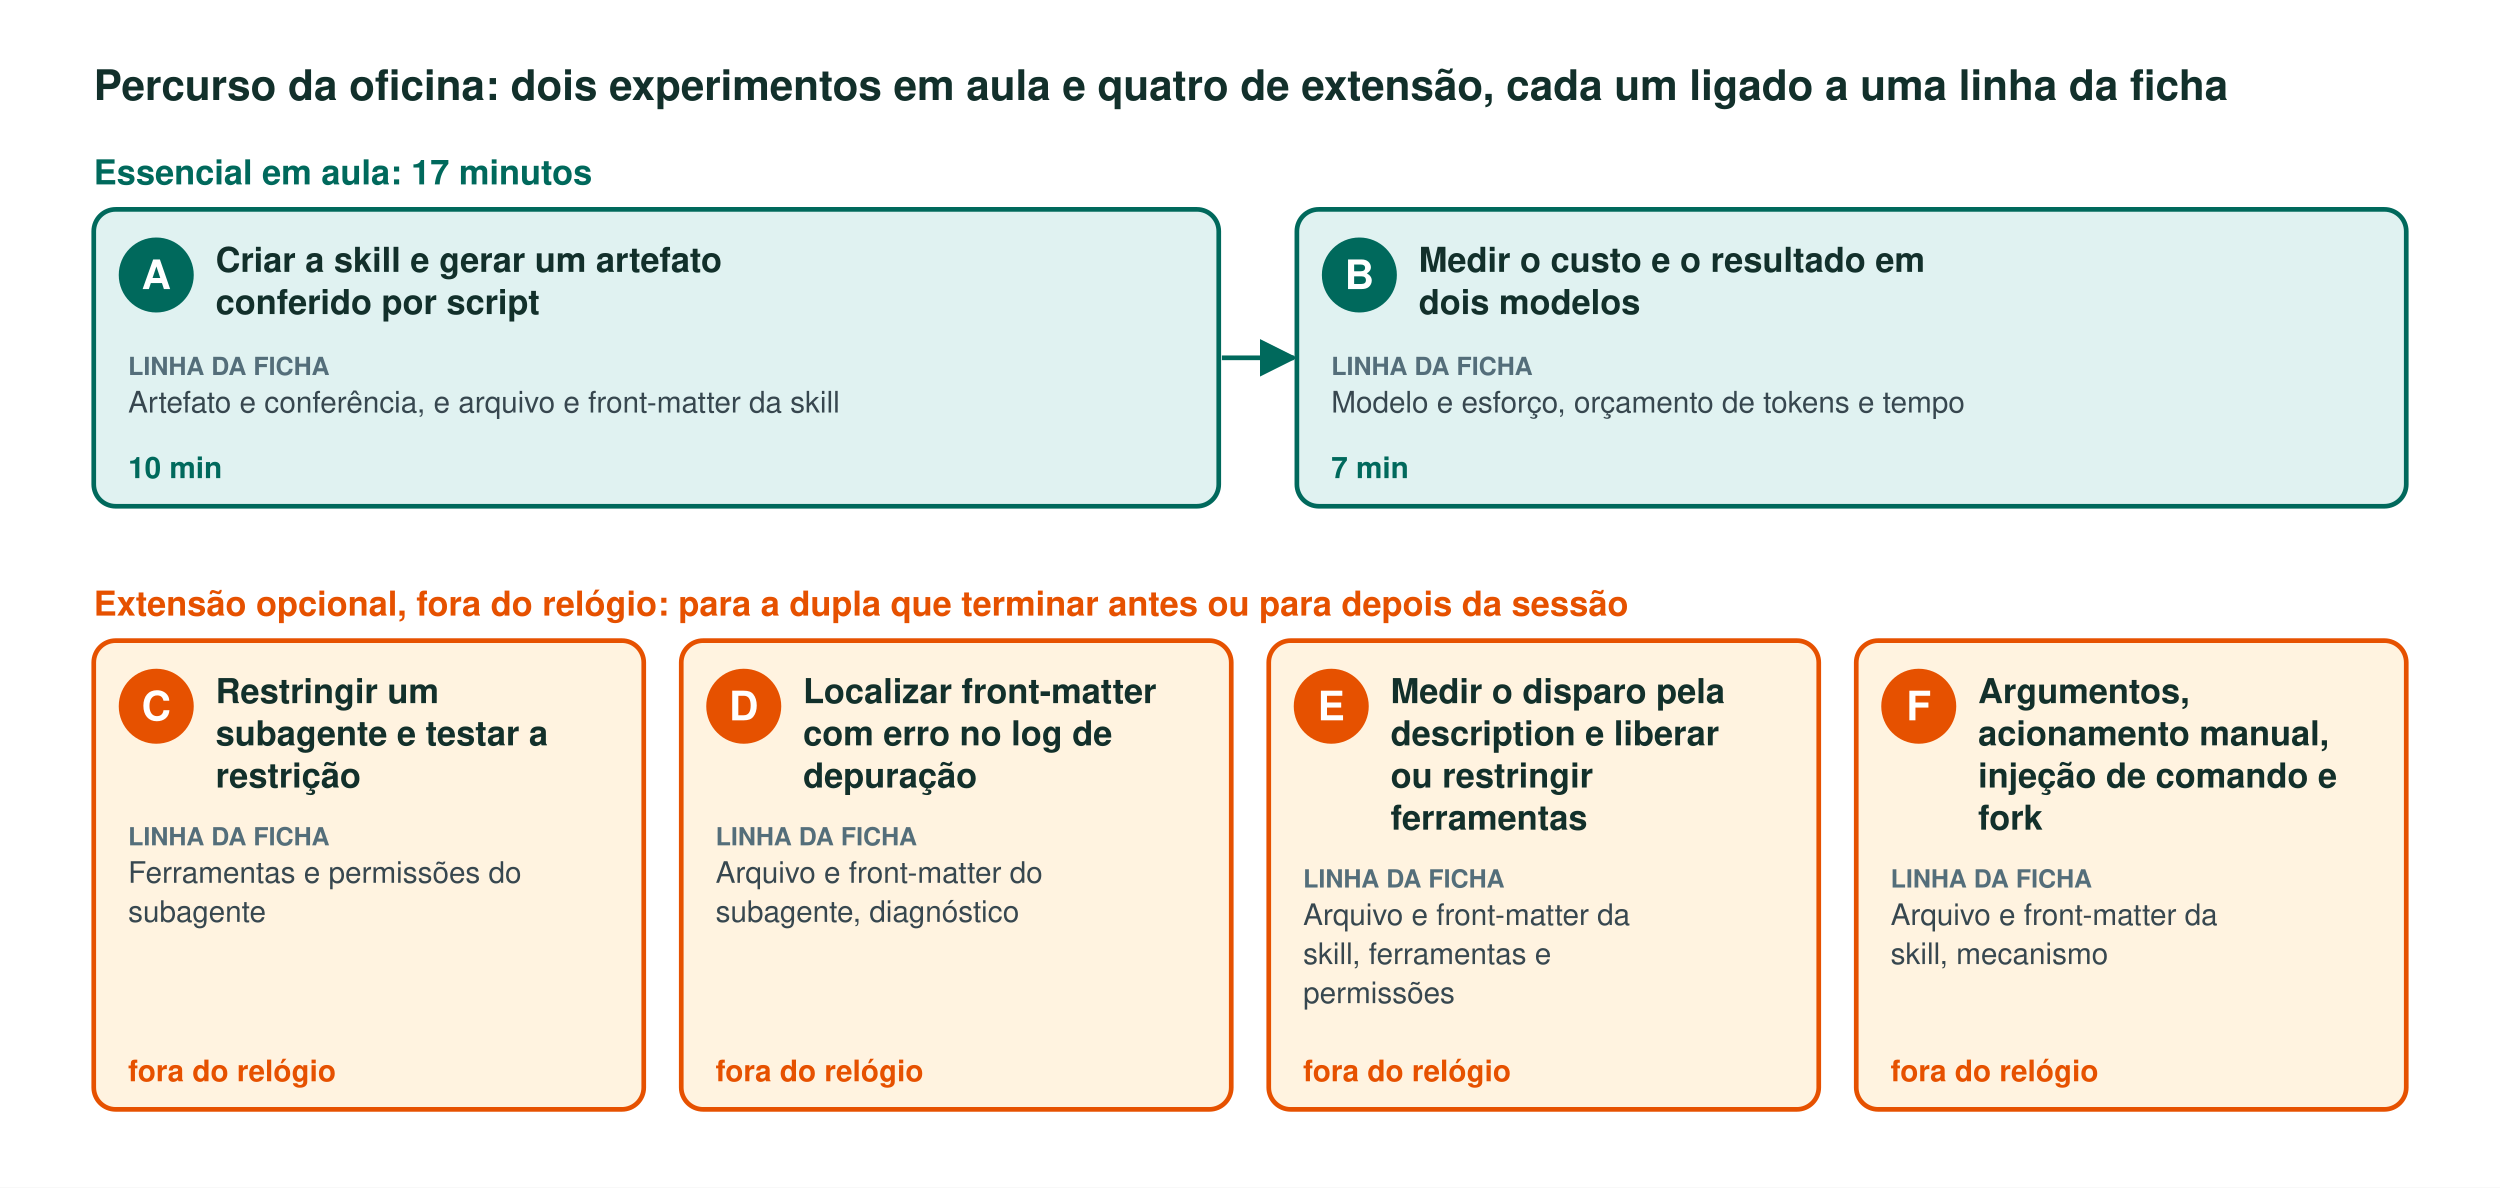
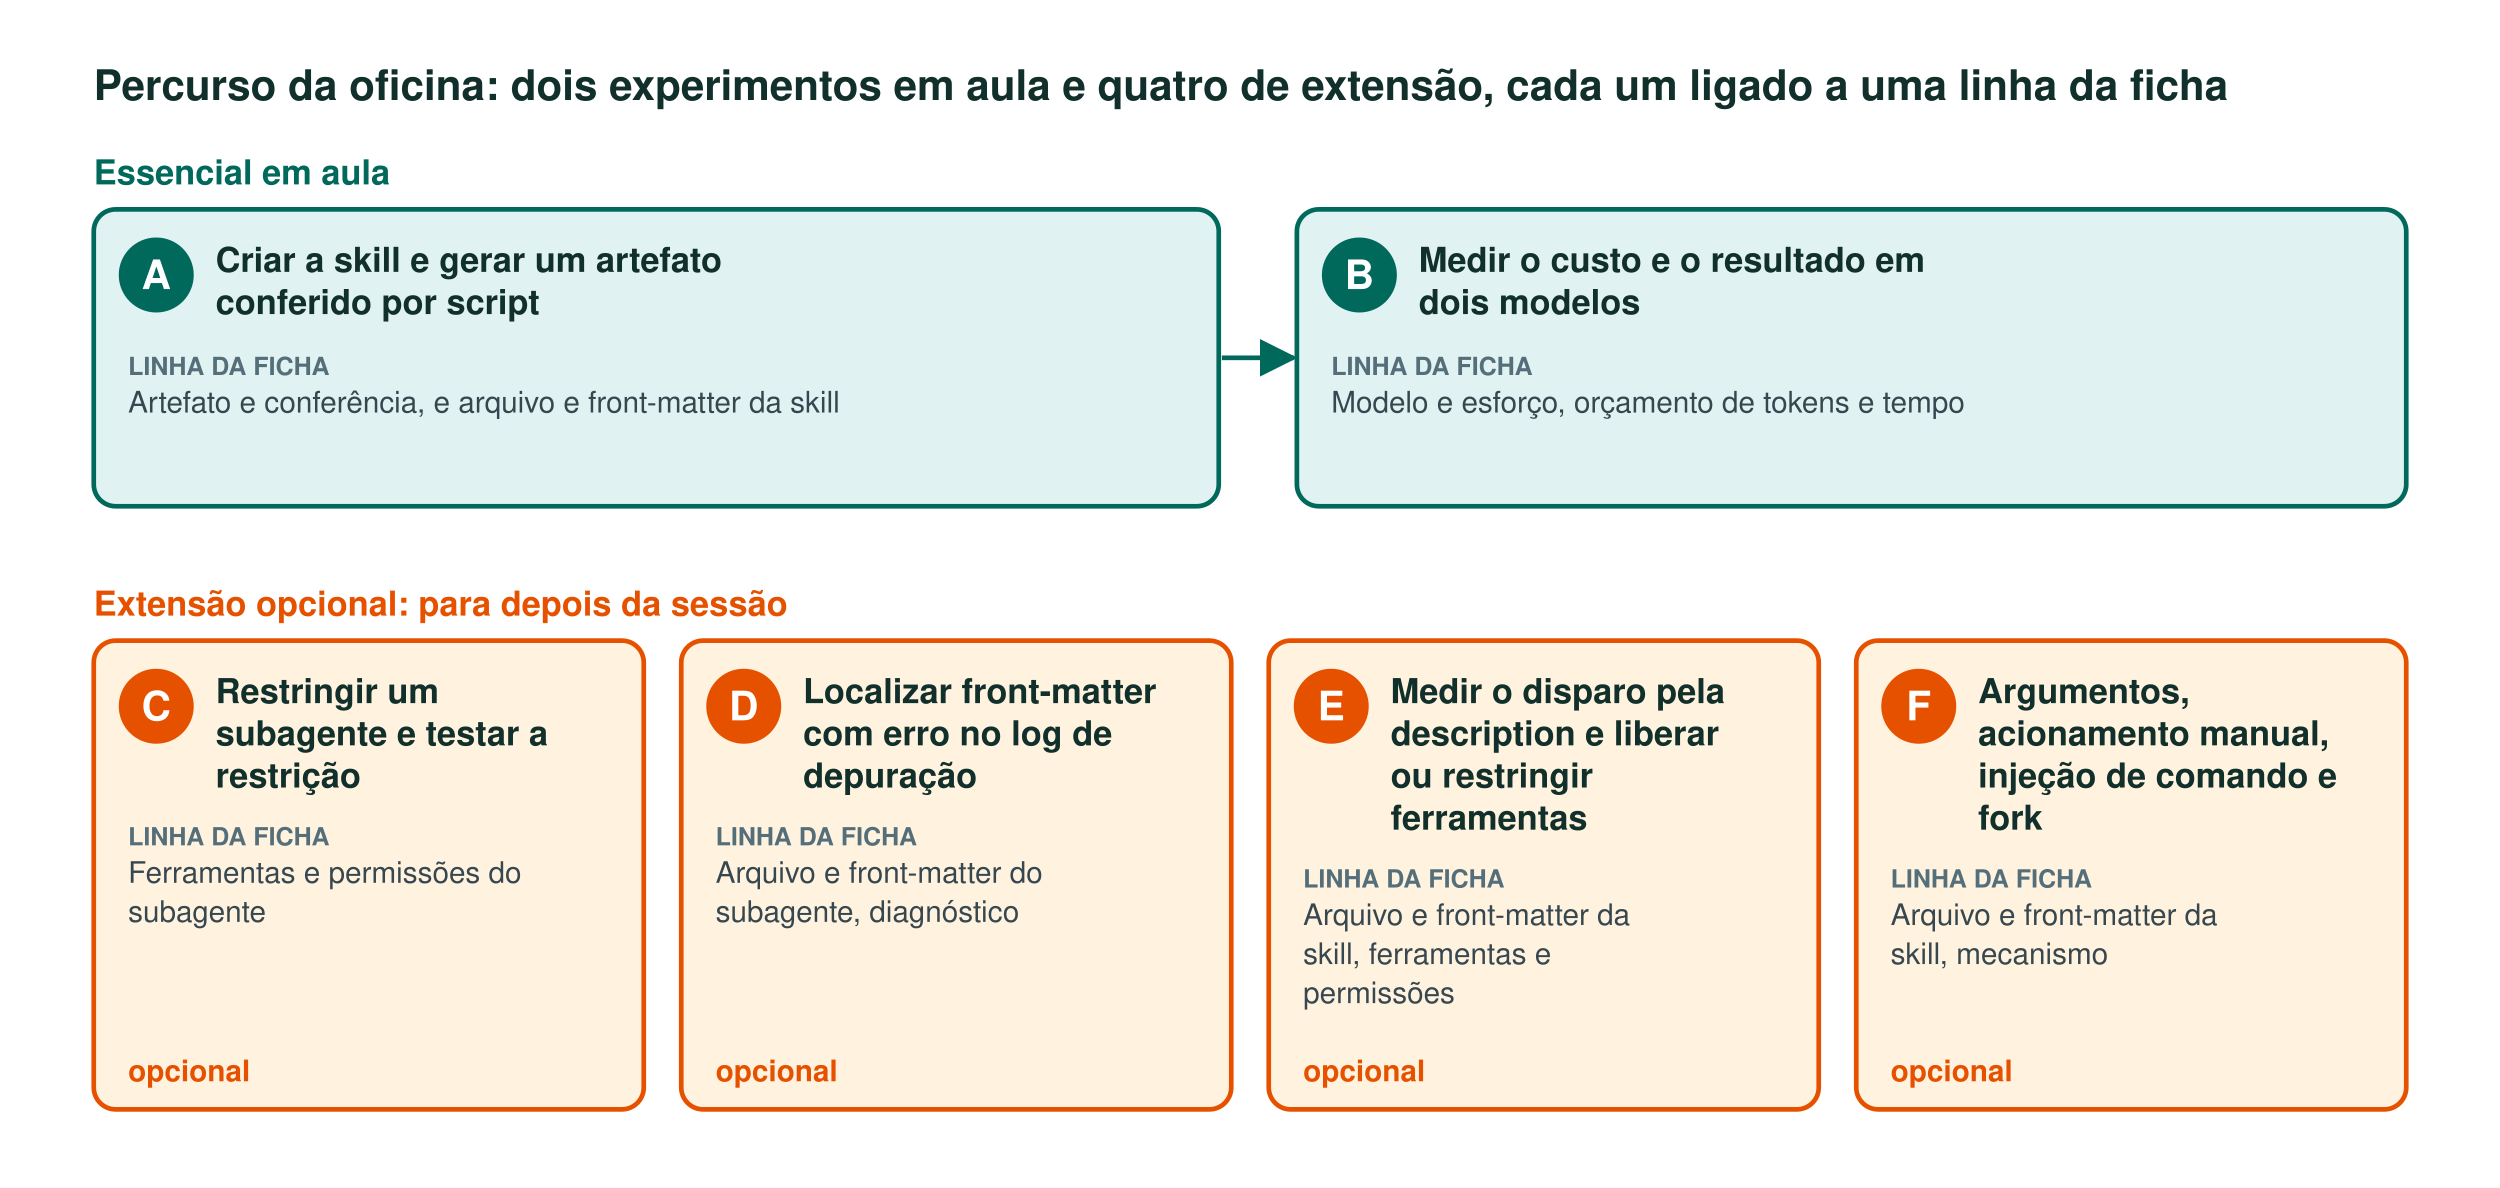
<svg xmlns="http://www.w3.org/2000/svg" viewBox="0 0 1600 760" font-family="Helvetica, Arial, sans-serif">
  <defs>
    <marker id="seta" viewBox="0 0 10 10" refX="9" refY="5" markerWidth="8" markerHeight="8" orient="auto-start-reverse">
      <path d="M0,0 L10,5 L0,10 z" fill="#00695c" />
    </marker>
  </defs>
  <rect width="1600" height="760" fill="#ffffff" />
  <text x="60" y="64" font-size="27" font-weight="bold" fill="#12302b">Percurso da oficina: dois experimentos em aula e quatro de extensão, cada um ligado a uma linha da ficha</text>
-   <text x="60" y="118" font-size="22" font-weight="bold" fill="#00695c">Essencial em aula: 17 minutos</text>
+   <text x="60" y="118" font-size="22" font-weight="bold" fill="#00695c">Essencial em aula</text>
  <rect x="60" y="134" width="720" height="190" rx="14" fill="#e0f2f1" stroke="#00695c" stroke-width="3" />
  <circle cx="100" cy="176" r="24" fill="#00695c" />
  <text x="100" y="185" font-size="26" font-weight="bold" fill="#ffffff" text-anchor="middle">A</text>
  <text x="138" y="174" font-size="22" font-weight="bold" fill="#12302b">Criar a skill e gerar um artefato</text>
  <text x="138" y="201" font-size="22" font-weight="bold" fill="#12302b">conferido por script</text>
  <text x="82" y="240" font-size="16" font-weight="bold" fill="#546e7a">LINHA DA FICHA</text>
  <text x="82" y="264" font-size="19" fill="#37474f">Artefato e conferência, e arquivo e front-matter da skill</text>
-   <text x="82" y="306" font-size="19" font-weight="bold" fill="#00695c">10 min</text>
  <rect x="830" y="134" width="710" height="190" rx="14" fill="#e0f2f1" stroke="#00695c" stroke-width="3" />
  <circle cx="870" cy="176" r="24" fill="#00695c" />
  <text x="870" y="185" font-size="26" font-weight="bold" fill="#ffffff" text-anchor="middle">B</text>
  <text x="908" y="174" font-size="22" font-weight="bold" fill="#12302b">Medir o custo e o resultado em</text>
  <text x="908" y="201" font-size="22" font-weight="bold" fill="#12302b">dois modelos</text>
  <text x="852" y="240" font-size="16" font-weight="bold" fill="#546e7a">LINHA DA FICHA</text>
  <text x="852" y="264" font-size="19" fill="#37474f">Modelo e esforço, orçamento de tokens e tempo</text>
-   <text x="852" y="306" font-size="19" font-weight="bold" fill="#00695c">7 min</text>
  <line x1="782" y1="229" x2="828" y2="229" stroke="#00695c" stroke-width="3" marker-end="url(#seta)" />
-   <text x="60" y="394" font-size="22" font-weight="bold" fill="#e65100">Extensão opcional, fora do relógio: para a dupla que terminar antes ou para depois da sessão</text>
+   <text x="60" y="394" font-size="22" font-weight="bold" fill="#e65100">Extensão opcional: para depois da sessão</text>
  <rect x="60" y="410" width="352" height="300" rx="14" fill="#fff3e0" stroke="#e65100" stroke-width="3" />
  <circle cx="100" cy="452" r="24" fill="#e65100" />
  <text x="100" y="461" font-size="26" font-weight="bold" fill="#ffffff" text-anchor="middle">C</text>
  <text x="138" y="450" font-size="22" font-weight="bold" fill="#12302b">Restringir um</text>
  <text x="138" y="477" font-size="22" font-weight="bold" fill="#12302b">subagente e testar a</text>
  <text x="138" y="504" font-size="22" font-weight="bold" fill="#12302b">restrição</text>
  <text x="82" y="541" font-size="16" font-weight="bold" fill="#546e7a">LINHA DA FICHA</text>
  <text x="82" y="565" font-size="19" fill="#37474f">Ferramentas e permissões do</text>
  <text x="82" y="590" font-size="19" fill="#37474f">subagente</text>
-   <text x="82" y="692" font-size="19" font-weight="bold" fill="#e65100">fora do relógio</text>
+   <text x="82" y="692" font-size="19" font-weight="bold" fill="#e65100">opcional</text>
  <rect x="436" y="410" width="352" height="300" rx="14" fill="#fff3e0" stroke="#e65100" stroke-width="3" />
  <circle cx="476" cy="452" r="24" fill="#e65100" />
  <text x="476" y="461" font-size="26" font-weight="bold" fill="#ffffff" text-anchor="middle">D</text>
  <text x="514" y="450" font-size="22" font-weight="bold" fill="#12302b">Localizar front-matter</text>
  <text x="514" y="477" font-size="22" font-weight="bold" fill="#12302b">com erro no log de</text>
  <text x="514" y="504" font-size="22" font-weight="bold" fill="#12302b">depuração</text>
  <text x="458" y="541" font-size="16" font-weight="bold" fill="#546e7a">LINHA DA FICHA</text>
  <text x="458" y="565" font-size="19" fill="#37474f">Arquivo e front-matter do</text>
  <text x="458" y="590" font-size="19" fill="#37474f">subagente, diagnóstico</text>
-   <text x="458" y="692" font-size="19" font-weight="bold" fill="#e65100">fora do relógio</text>
+   <text x="458" y="692" font-size="19" font-weight="bold" fill="#e65100">opcional</text>
  <rect x="812" y="410" width="352" height="300" rx="14" fill="#fff3e0" stroke="#e65100" stroke-width="3" />
  <circle cx="852" cy="452" r="24" fill="#e65100" />
  <text x="852" y="461" font-size="26" font-weight="bold" fill="#ffffff" text-anchor="middle">E</text>
  <text x="890" y="450" font-size="22" font-weight="bold" fill="#12302b">Medir o disparo pela</text>
  <text x="890" y="477" font-size="22" font-weight="bold" fill="#12302b">description e liberar</text>
  <text x="890" y="504" font-size="22" font-weight="bold" fill="#12302b">ou restringir</text>
  <text x="890" y="531" font-size="22" font-weight="bold" fill="#12302b">ferramentas</text>
  <text x="834" y="568" font-size="16" font-weight="bold" fill="#546e7a">LINHA DA FICHA</text>
  <text x="834" y="592" font-size="19" fill="#37474f">Arquivo e front-matter da</text>
  <text x="834" y="617" font-size="19" fill="#37474f">skill, ferramentas e</text>
  <text x="834" y="642" font-size="19" fill="#37474f">permissões</text>
-   <text x="834" y="692" font-size="19" font-weight="bold" fill="#e65100">fora do relógio</text>
+   <text x="834" y="692" font-size="19" font-weight="bold" fill="#e65100">opcional</text>
  <rect x="1188" y="410" width="352" height="300" rx="14" fill="#fff3e0" stroke="#e65100" stroke-width="3" />
  <circle cx="1228" cy="452" r="24" fill="#e65100" />
  <text x="1228" y="461" font-size="26" font-weight="bold" fill="#ffffff" text-anchor="middle">F</text>
  <text x="1266" y="450" font-size="22" font-weight="bold" fill="#12302b">Argumentos,</text>
  <text x="1266" y="477" font-size="22" font-weight="bold" fill="#12302b">acionamento manual,</text>
  <text x="1266" y="504" font-size="22" font-weight="bold" fill="#12302b">injeção de comando e</text>
  <text x="1266" y="531" font-size="22" font-weight="bold" fill="#12302b">fork</text>
  <text x="1210" y="568" font-size="16" font-weight="bold" fill="#546e7a">LINHA DA FICHA</text>
  <text x="1210" y="592" font-size="19" fill="#37474f">Arquivo e front-matter da</text>
  <text x="1210" y="617" font-size="19" fill="#37474f">skill, mecanismo</text>
-   <text x="1210" y="692" font-size="19" font-weight="bold" fill="#e65100">fora do relógio</text>
+   <text x="1210" y="692" font-size="19" font-weight="bold" fill="#e65100">opcional</text>
</svg>
